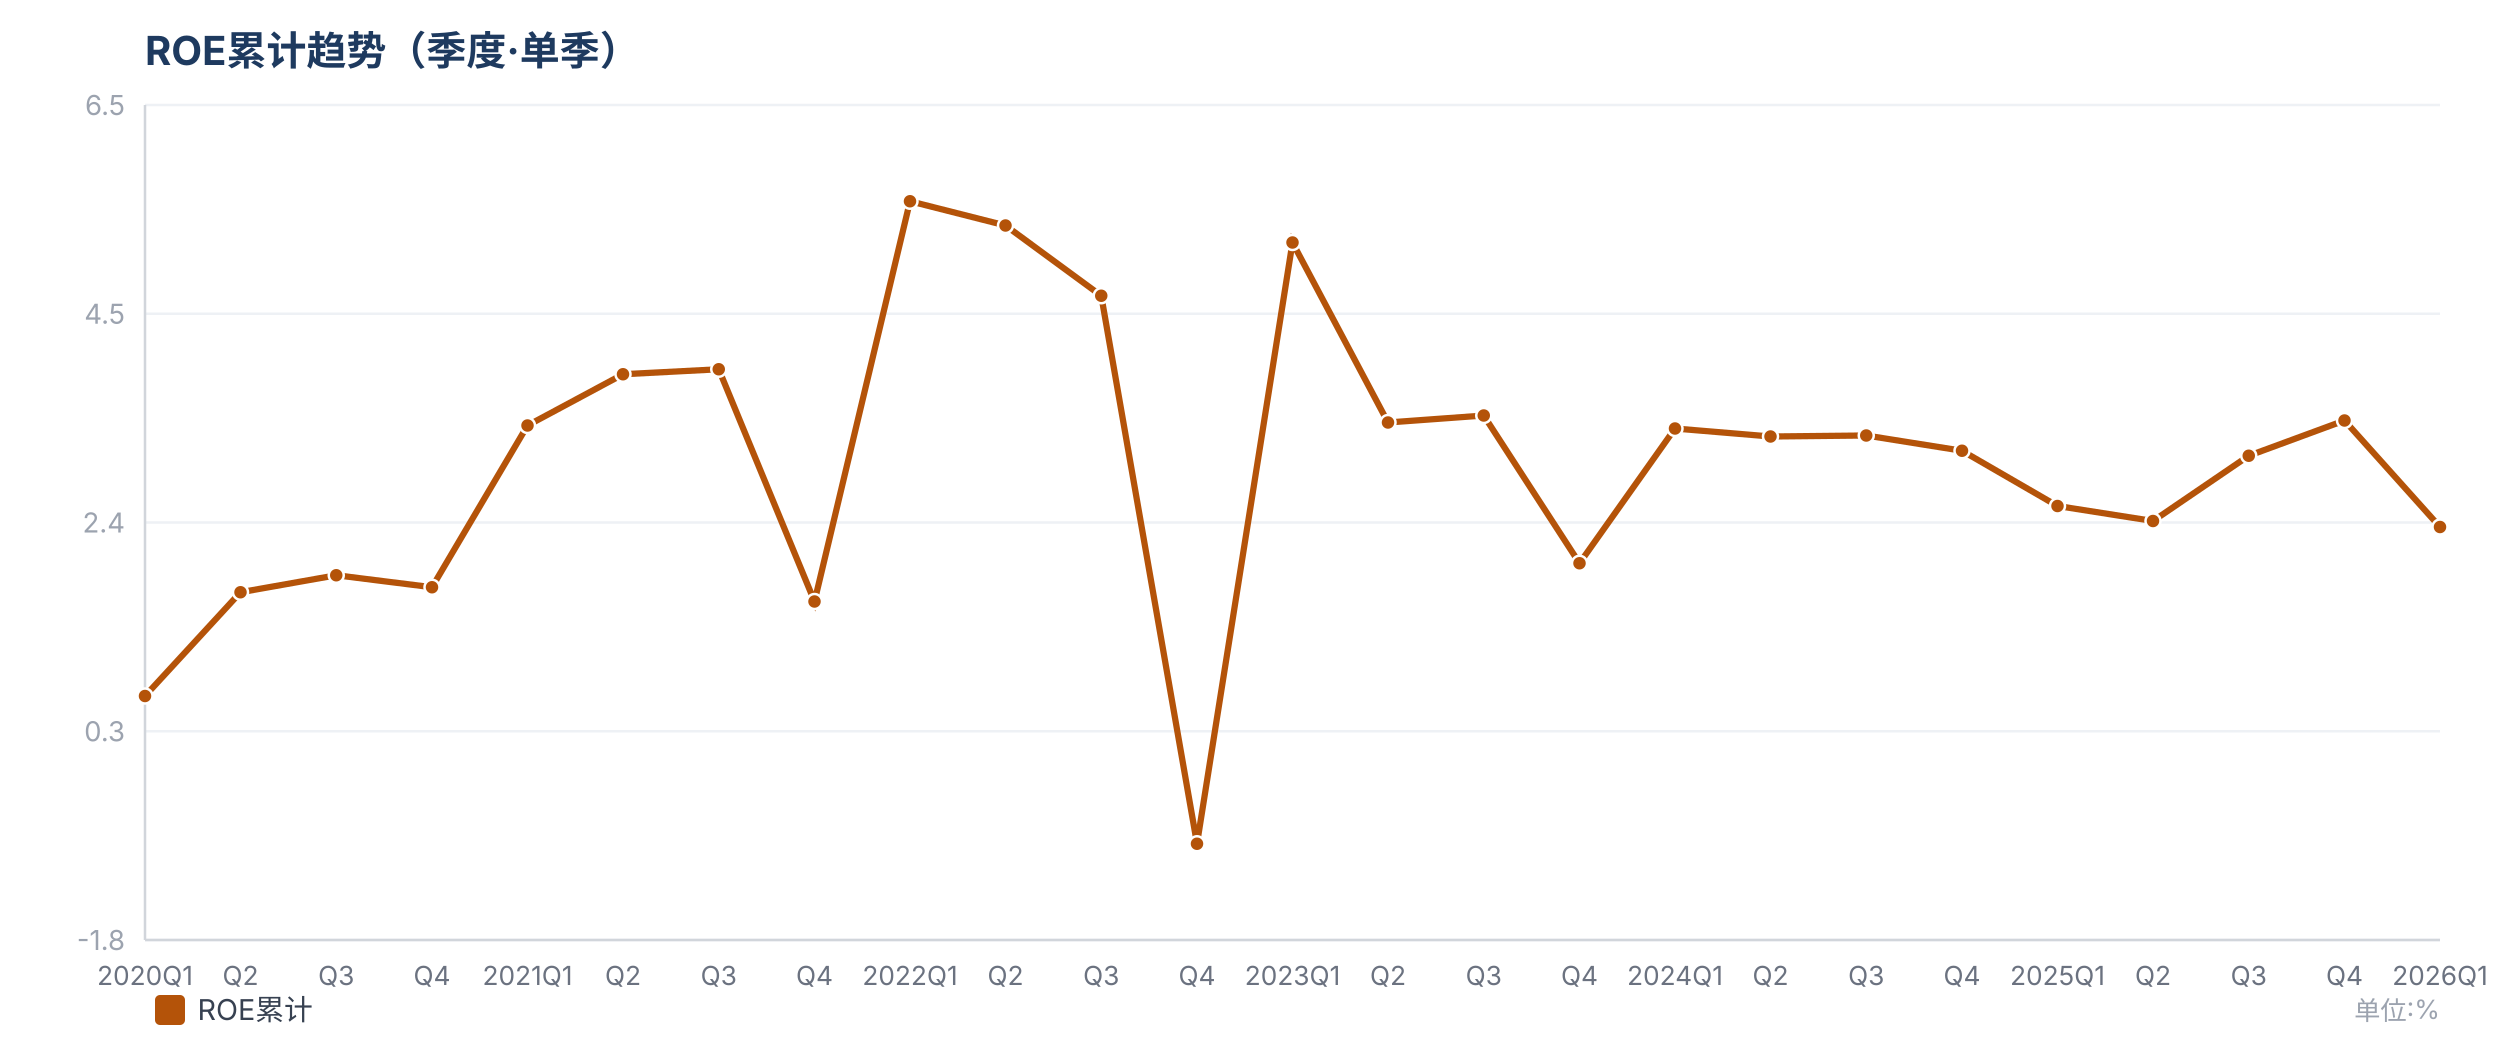
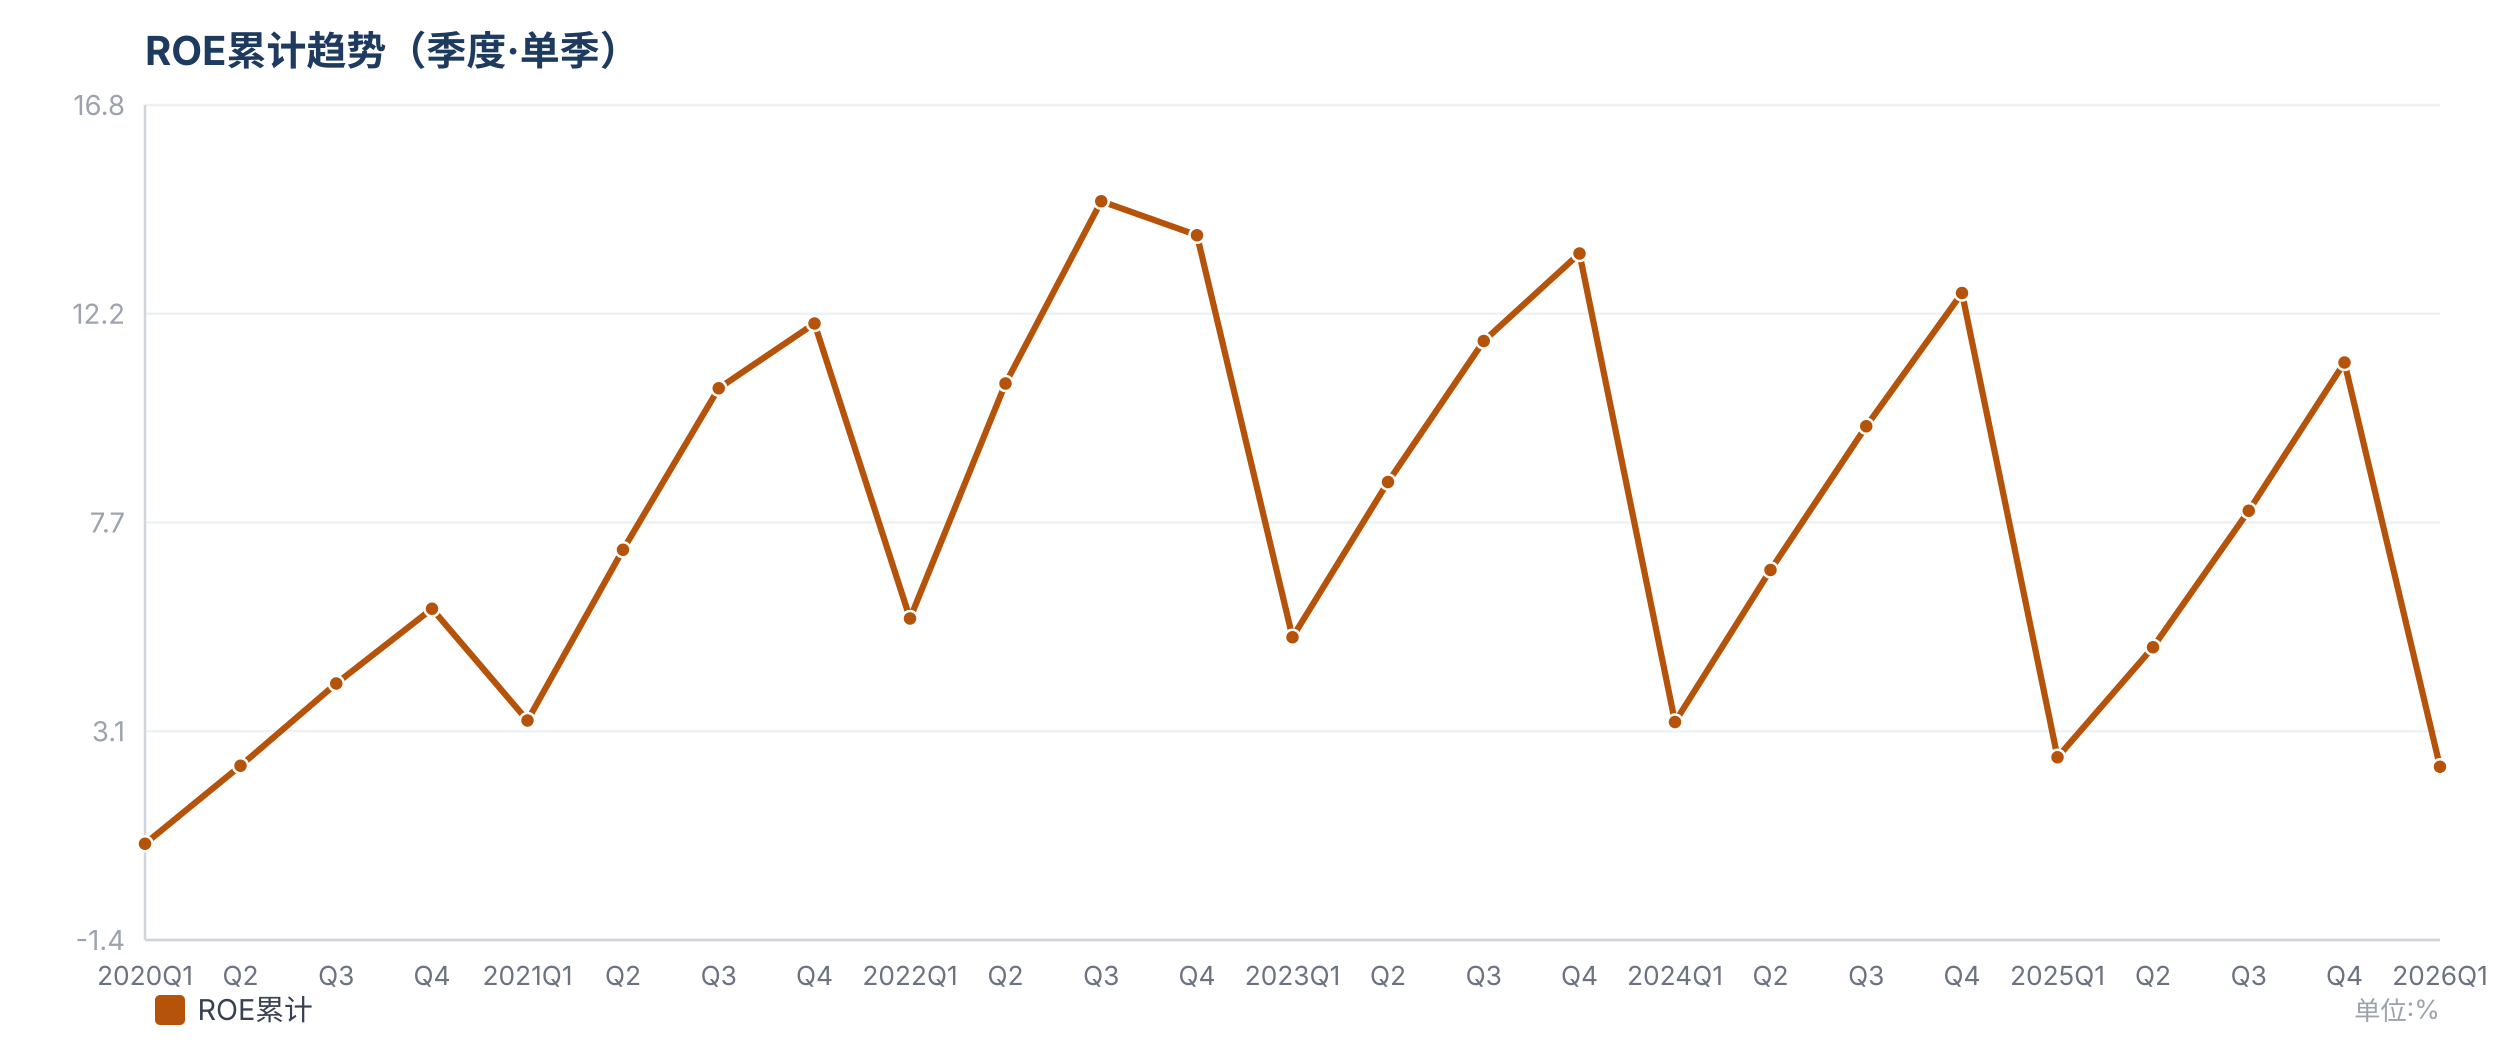
<svg xmlns="http://www.w3.org/2000/svg" viewBox="0 0 1000 420" font-family="-apple-system,Segoe UI,PingFang SC,sans-serif">
  <rect width="1000" height="420" fill="#ffffff" />
  <text x="58" y="26" font-size="16" font-weight="700" fill="#1e3a5f">ROE累计趋势（季度·单季）</text>
  <line x1="58" y1="376.0" x2="976" y2="376.0" stroke="#eef1f5" />
-   <text x="50" y="380.0" font-size="11" fill="#9ca3af" text-anchor="end">-1.8</text>
+   <text x="50" y="380.0" font-size="11" fill="#9ca3af" text-anchor="end">-1.4</text>
  <line x1="58" y1="292.5" x2="976" y2="292.5" stroke="#eef1f5" />
-   <text x="50" y="296.5" font-size="11" fill="#9ca3af" text-anchor="end">0.3</text>
+   <text x="50" y="296.5" font-size="11" fill="#9ca3af" text-anchor="end">3.1</text>
  <line x1="58" y1="209.0" x2="976" y2="209.0" stroke="#eef1f5" />
-   <text x="50" y="213.0" font-size="11" fill="#9ca3af" text-anchor="end">2.4</text>
+   <text x="50" y="213.0" font-size="11" fill="#9ca3af" text-anchor="end">7.7</text>
  <line x1="58" y1="125.5" x2="976" y2="125.5" stroke="#eef1f5" />
-   <text x="50" y="129.5" font-size="11" fill="#9ca3af" text-anchor="end">4.5</text>
+   <text x="50" y="129.5" font-size="11" fill="#9ca3af" text-anchor="end">12.2</text>
  <line x1="58" y1="42.0" x2="976" y2="42.0" stroke="#eef1f5" />
-   <text x="50" y="46.0" font-size="11" fill="#9ca3af" text-anchor="end">6.5</text>
+   <text x="50" y="46.0" font-size="11" fill="#9ca3af" text-anchor="end">16.8</text>
  <line x1="58" y1="42" x2="58" y2="376" stroke="#d1d5db" />
  <line x1="58" y1="376" x2="976" y2="376" stroke="#d1d5db" />
  <text x="58.0" y="394.0" font-size="10.5" fill="#6b7280" text-anchor="middle">2020Q1</text>
  <text x="96.2" y="394.0" font-size="10.5" fill="#6b7280" text-anchor="middle">Q2</text>
  <text x="134.5" y="394.0" font-size="10.5" fill="#6b7280" text-anchor="middle">Q3</text>
  <text x="172.8" y="394.0" font-size="10.5" fill="#6b7280" text-anchor="middle">Q4</text>
  <text x="211.0" y="394.0" font-size="10.5" fill="#6b7280" text-anchor="middle">2021Q1</text>
  <text x="249.2" y="394.0" font-size="10.5" fill="#6b7280" text-anchor="middle">Q2</text>
  <text x="287.5" y="394.0" font-size="10.5" fill="#6b7280" text-anchor="middle">Q3</text>
  <text x="325.8" y="394.0" font-size="10.5" fill="#6b7280" text-anchor="middle">Q4</text>
  <text x="364.0" y="394.0" font-size="10.5" fill="#6b7280" text-anchor="middle">2022Q1</text>
  <text x="402.2" y="394.0" font-size="10.5" fill="#6b7280" text-anchor="middle">Q2</text>
  <text x="440.5" y="394.0" font-size="10.5" fill="#6b7280" text-anchor="middle">Q3</text>
  <text x="478.8" y="394.0" font-size="10.5" fill="#6b7280" text-anchor="middle">Q4</text>
  <text x="517.0" y="394.0" font-size="10.5" fill="#6b7280" text-anchor="middle">2023Q1</text>
  <text x="555.2" y="394.0" font-size="10.5" fill="#6b7280" text-anchor="middle">Q2</text>
  <text x="593.5" y="394.0" font-size="10.5" fill="#6b7280" text-anchor="middle">Q3</text>
  <text x="631.8" y="394.0" font-size="10.5" fill="#6b7280" text-anchor="middle">Q4</text>
  <text x="670.0" y="394.0" font-size="10.5" fill="#6b7280" text-anchor="middle">2024Q1</text>
  <text x="708.2" y="394.0" font-size="10.5" fill="#6b7280" text-anchor="middle">Q2</text>
  <text x="746.5" y="394.0" font-size="10.5" fill="#6b7280" text-anchor="middle">Q3</text>
  <text x="784.8" y="394.0" font-size="10.5" fill="#6b7280" text-anchor="middle">Q4</text>
  <text x="823.0" y="394.0" font-size="10.5" fill="#6b7280" text-anchor="middle">2025Q1</text>
  <text x="861.2" y="394.0" font-size="10.5" fill="#6b7280" text-anchor="middle">Q2</text>
  <text x="899.5" y="394.0" font-size="10.5" fill="#6b7280" text-anchor="middle">Q3</text>
  <text x="937.8" y="394.0" font-size="10.5" fill="#6b7280" text-anchor="middle">Q4</text>
  <text x="976.0" y="394.0" font-size="10.5" fill="#6b7280" text-anchor="middle">2026Q1</text>
-   <path d="M58.0 278.4 L96.2 236.9 L134.5 230.1 L172.8 234.9 L211.0 170.2 L249.2 149.7 L287.5 147.7 L325.8 240.6 L364.0 80.5 L402.2 90.2 L440.5 118.3 L478.8 337.5 L517.0 97.0 L555.2 169.0 L593.5 166.2 L631.8 225.3 L670.0 171.4 L708.2 174.6 L746.5 174.2 L784.8 180.3 L823.0 202.4 L861.2 208.4 L899.5 182.3 L937.8 168.2 L976.0 210.8" fill="none" stroke="#b45309" stroke-width="2.5" />
-   <circle cx="58.0" cy="278.4" r="3" fill="#b45309" stroke="#fff" stroke-width="1" />
-   <circle cx="96.2" cy="236.9" r="3" fill="#b45309" stroke="#fff" stroke-width="1" />
-   <circle cx="134.5" cy="230.1" r="3" fill="#b45309" stroke="#fff" stroke-width="1" />
-   <circle cx="172.8" cy="234.9" r="3" fill="#b45309" stroke="#fff" stroke-width="1" />
-   <circle cx="211.0" cy="170.2" r="3" fill="#b45309" stroke="#fff" stroke-width="1" />
-   <circle cx="249.2" cy="149.7" r="3" fill="#b45309" stroke="#fff" stroke-width="1" />
-   <circle cx="287.5" cy="147.7" r="3" fill="#b45309" stroke="#fff" stroke-width="1" />
-   <circle cx="325.8" cy="240.6" r="3" fill="#b45309" stroke="#fff" stroke-width="1" />
-   <circle cx="364.0" cy="80.5" r="3" fill="#b45309" stroke="#fff" stroke-width="1" />
-   <circle cx="402.2" cy="90.2" r="3" fill="#b45309" stroke="#fff" stroke-width="1" />
-   <circle cx="440.5" cy="118.3" r="3" fill="#b45309" stroke="#fff" stroke-width="1" />
-   <circle cx="478.8" cy="337.5" r="3" fill="#b45309" stroke="#fff" stroke-width="1" />
-   <circle cx="517.0" cy="97.0" r="3" fill="#b45309" stroke="#fff" stroke-width="1" />
-   <circle cx="555.2" cy="169.0" r="3" fill="#b45309" stroke="#fff" stroke-width="1" />
-   <circle cx="593.5" cy="166.2" r="3" fill="#b45309" stroke="#fff" stroke-width="1" />
-   <circle cx="631.8" cy="225.3" r="3" fill="#b45309" stroke="#fff" stroke-width="1" />
-   <circle cx="670.0" cy="171.4" r="3" fill="#b45309" stroke="#fff" stroke-width="1" />
-   <circle cx="708.2" cy="174.6" r="3" fill="#b45309" stroke="#fff" stroke-width="1" />
-   <circle cx="746.5" cy="174.2" r="3" fill="#b45309" stroke="#fff" stroke-width="1" />
-   <circle cx="784.8" cy="180.3" r="3" fill="#b45309" stroke="#fff" stroke-width="1" />
-   <circle cx="823.0" cy="202.4" r="3" fill="#b45309" stroke="#fff" stroke-width="1" />
-   <circle cx="861.2" cy="208.4" r="3" fill="#b45309" stroke="#fff" stroke-width="1" />
-   <circle cx="899.5" cy="182.3" r="3" fill="#b45309" stroke="#fff" stroke-width="1" />
-   <circle cx="937.8" cy="168.2" r="3" fill="#b45309" stroke="#fff" stroke-width="1" />
-   <circle cx="976.0" cy="210.8" r="3" fill="#b45309" stroke="#fff" stroke-width="1" />
+   <path d="M58.0 337.5 L96.2 306.3 L134.5 273.4 L172.8 243.5 L211.0 288.2 L249.2 219.9 L287.5 155.3 L325.8 129.4 L364.0 247.4 L402.2 153.4 L440.5 80.5 L478.8 94.1 L517.0 254.9 L555.2 192.8 L593.5 136.4 L631.8 101.4 L670.0 288.8 L708.2 228.0 L746.5 170.5 L784.8 117.2 L823.0 302.9 L861.2 258.9 L899.5 204.3 L937.8 145.0 L976.0 306.7" fill="none" stroke="#b45309" stroke-width="2.5" />
+   <circle cx="58.0" cy="337.5" r="3" fill="#b45309" stroke="#fff" stroke-width="1" />
+   <circle cx="96.2" cy="306.3" r="3" fill="#b45309" stroke="#fff" stroke-width="1" />
+   <circle cx="134.5" cy="273.4" r="3" fill="#b45309" stroke="#fff" stroke-width="1" />
+   <circle cx="172.8" cy="243.5" r="3" fill="#b45309" stroke="#fff" stroke-width="1" />
+   <circle cx="211.0" cy="288.2" r="3" fill="#b45309" stroke="#fff" stroke-width="1" />
+   <circle cx="249.2" cy="219.9" r="3" fill="#b45309" stroke="#fff" stroke-width="1" />
+   <circle cx="287.5" cy="155.3" r="3" fill="#b45309" stroke="#fff" stroke-width="1" />
+   <circle cx="325.8" cy="129.4" r="3" fill="#b45309" stroke="#fff" stroke-width="1" />
+   <circle cx="364.0" cy="247.4" r="3" fill="#b45309" stroke="#fff" stroke-width="1" />
+   <circle cx="402.2" cy="153.4" r="3" fill="#b45309" stroke="#fff" stroke-width="1" />
+   <circle cx="440.5" cy="80.5" r="3" fill="#b45309" stroke="#fff" stroke-width="1" />
+   <circle cx="478.8" cy="94.1" r="3" fill="#b45309" stroke="#fff" stroke-width="1" />
+   <circle cx="517.0" cy="254.9" r="3" fill="#b45309" stroke="#fff" stroke-width="1" />
+   <circle cx="555.2" cy="192.8" r="3" fill="#b45309" stroke="#fff" stroke-width="1" />
+   <circle cx="593.5" cy="136.4" r="3" fill="#b45309" stroke="#fff" stroke-width="1" />
+   <circle cx="631.8" cy="101.4" r="3" fill="#b45309" stroke="#fff" stroke-width="1" />
+   <circle cx="670.0" cy="288.8" r="3" fill="#b45309" stroke="#fff" stroke-width="1" />
+   <circle cx="708.2" cy="228.0" r="3" fill="#b45309" stroke="#fff" stroke-width="1" />
+   <circle cx="746.5" cy="170.5" r="3" fill="#b45309" stroke="#fff" stroke-width="1" />
+   <circle cx="784.8" cy="117.2" r="3" fill="#b45309" stroke="#fff" stroke-width="1" />
+   <circle cx="823.0" cy="302.9" r="3" fill="#b45309" stroke="#fff" stroke-width="1" />
+   <circle cx="861.2" cy="258.9" r="3" fill="#b45309" stroke="#fff" stroke-width="1" />
+   <circle cx="899.5" cy="204.3" r="3" fill="#b45309" stroke="#fff" stroke-width="1" />
+   <circle cx="937.8" cy="145.0" r="3" fill="#b45309" stroke="#fff" stroke-width="1" />
+   <circle cx="976.0" cy="306.7" r="3" fill="#b45309" stroke="#fff" stroke-width="1" />
  <rect x="62" y="398" width="12" height="12" rx="2" fill="#b45309" />
  <text x="79" y="408" font-size="11.5" fill="#374151">ROE累计</text>
  <text x="976" y="408" font-size="10.5" fill="#9ca3af" text-anchor="end">单位:%</text>
</svg>
